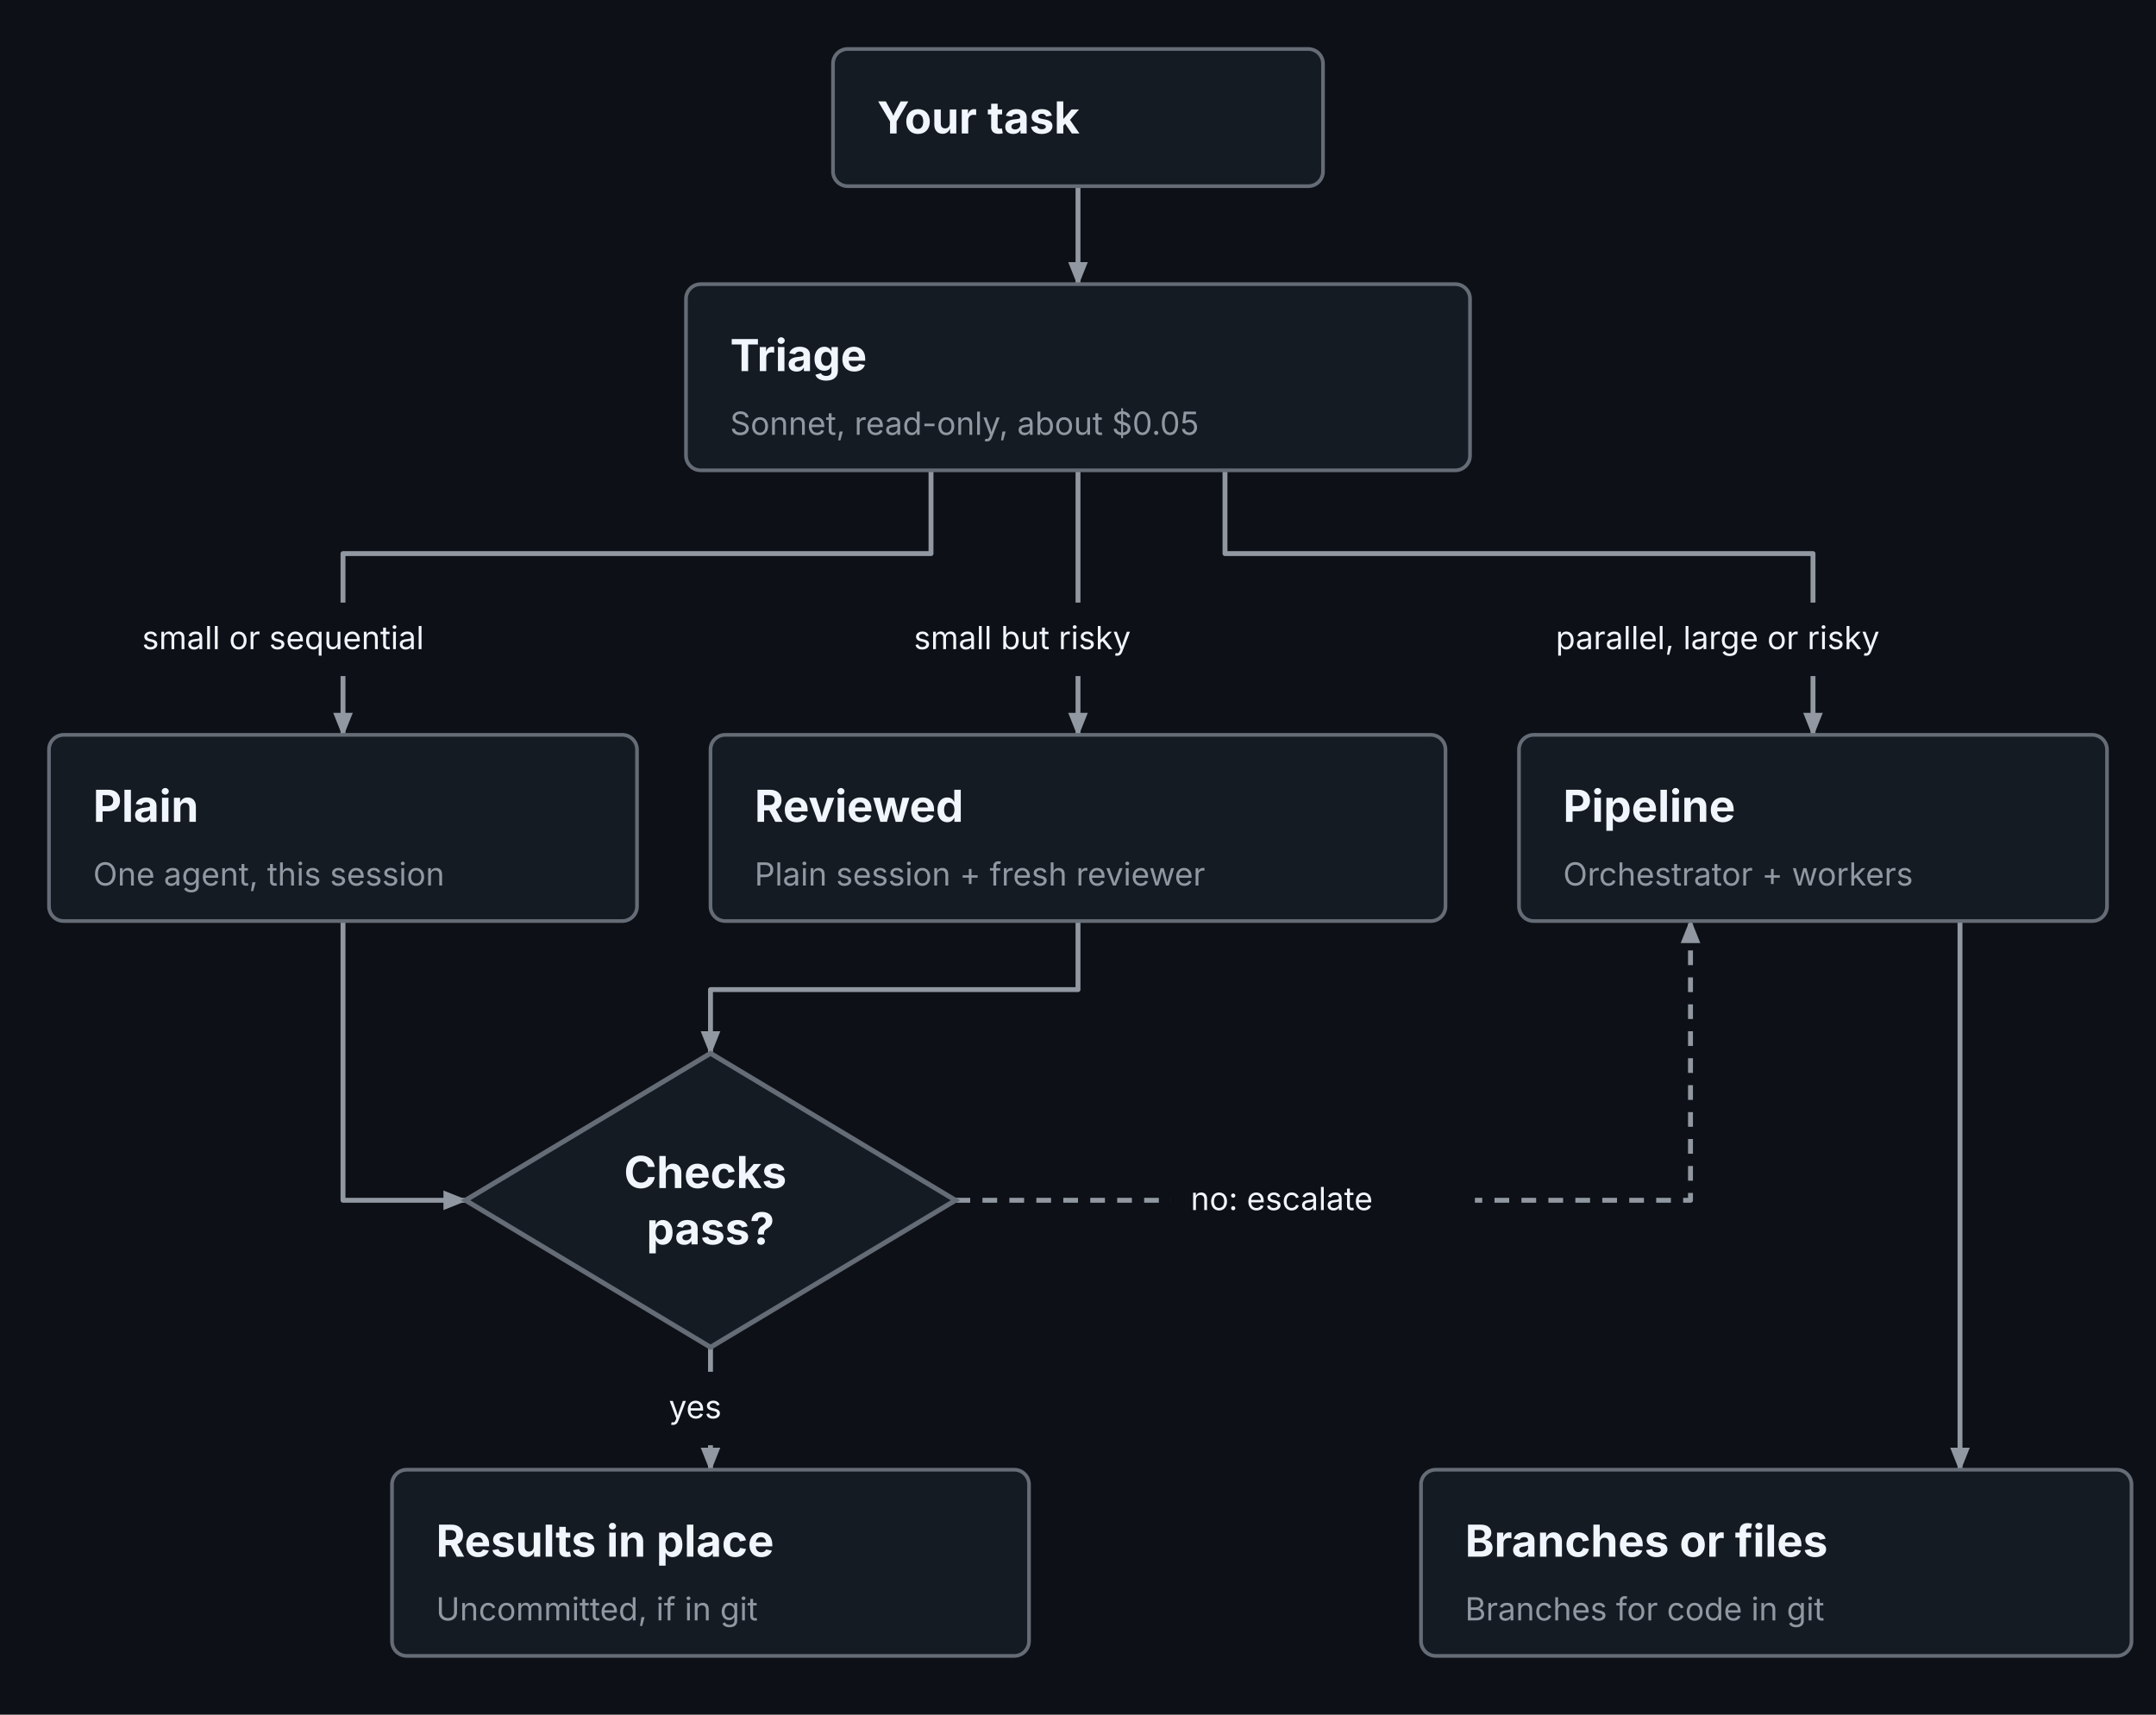
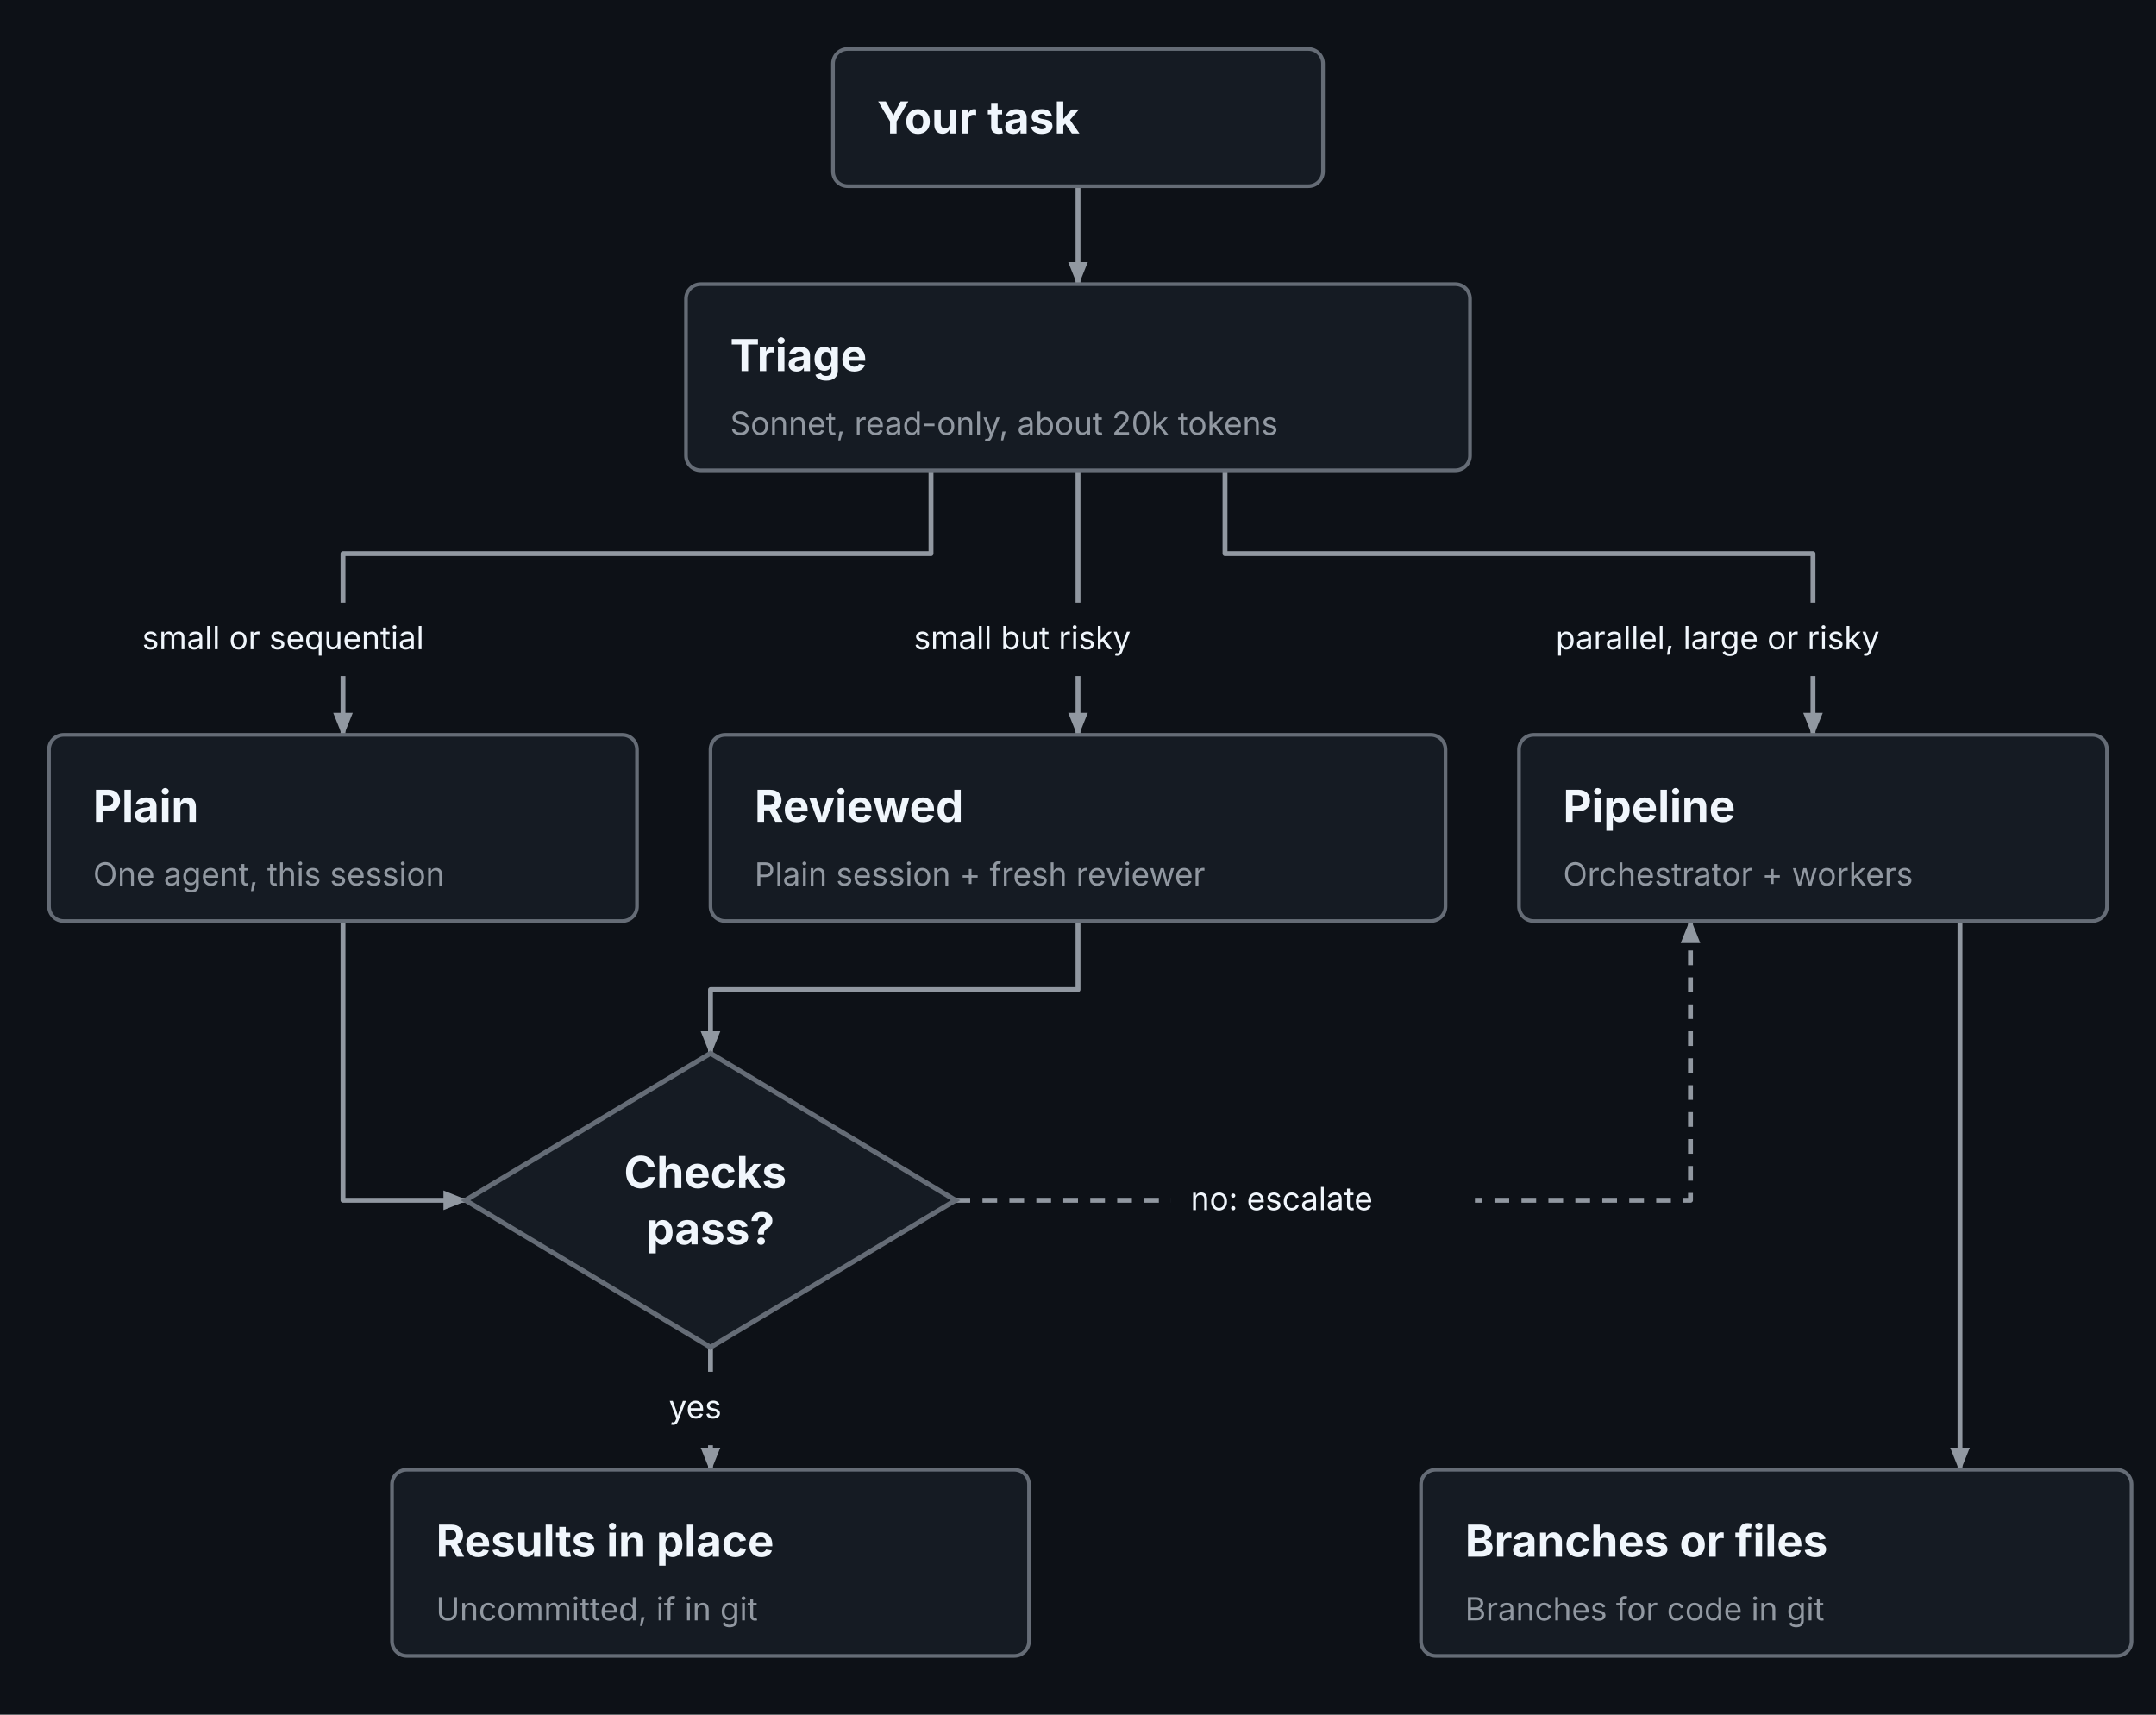
<svg xmlns="http://www.w3.org/2000/svg" viewBox="0 0 880 700" width="880" height="700" role="img" aria-labelledby="dc-d91ec32249-title dc-d91ec32249-desc" font-family="system-ui, -apple-system, Segoe UI, sans-serif">
  <defs>
    <marker id="dc-d91ec32249-arrow" markerWidth="10" markerHeight="8" refX="9" refY="4" orient="auto" markerUnits="userSpaceOnUse">
      <path d="M0 0 L10 4 L0 8 Z" fill="#9198a1" />
    </marker>
  </defs>
  <rect width="880" height="700" fill="#0d1117" aria-hidden="true" />
  <polyline data-edge="e-triage" points="440,76 440,116" fill="none" stroke="#9198a1" stroke-width="2" stroke-linejoin="round" marker-end="url(#dc-d91ec32249-arrow)" />
  <polyline data-edge="e-plain" points="380,192 380,226 140,226 140,300" fill="none" stroke="#9198a1" stroke-width="2" stroke-linejoin="round" marker-end="url(#dc-d91ec32249-arrow)" />
  <polyline data-edge="e-reviewed" points="440,192 440,300" fill="none" stroke="#9198a1" stroke-width="2" stroke-linejoin="round" marker-end="url(#dc-d91ec32249-arrow)" />
  <polyline data-edge="e-pipeline" points="500,192 500,226 740,226 740,300" fill="none" stroke="#9198a1" stroke-width="2" stroke-linejoin="round" marker-end="url(#dc-d91ec32249-arrow)" />
  <polyline data-edge="e-plain-checks" points="140,376 140,490 190,490" fill="none" stroke="#9198a1" stroke-width="2" stroke-linejoin="round" marker-end="url(#dc-d91ec32249-arrow)" />
  <polyline data-edge="e-reviewed-checks" points="440,376 440,404 290,404 290,430" fill="none" stroke="#9198a1" stroke-width="2" stroke-linejoin="round" marker-end="url(#dc-d91ec32249-arrow)" />
  <polyline data-edge="e-yes" points="290,550 290,600" fill="none" stroke="#9198a1" stroke-width="2" stroke-linejoin="round" marker-end="url(#dc-d91ec32249-arrow)" />
  <polyline data-edge="e-escalate" points="390,490 690,490 690,376" fill="none" stroke="#9198a1" stroke-width="2" stroke-linejoin="round" marker-end="url(#dc-d91ec32249-arrow)" stroke-dasharray="6 5" />
  <polyline data-edge="e-branches" points="800,376 800,600" fill="none" stroke="#9198a1" stroke-width="2" stroke-linejoin="round" marker-end="url(#dc-d91ec32249-arrow)" />
  <g id="dc-d91ec32249-node-task" data-node="task" data-x="340" data-y="20" data-w="200" data-h="56">
    <rect x="340" y="20" width="200" height="56" rx="6" fill="#151b23" stroke="#656c76" stroke-width="1.5" />
    <text x="358" y="54.5" font-size="18" font-weight="650" fill="#f0f6fc" text-anchor="start" data-node-text="task">
      <tspan x="358" dy="0">Your task</tspan>
    </text>
  </g>
  <g id="dc-d91ec32249-node-triage" data-node="triage" data-x="280" data-y="116" data-w="320" data-h="76">
    <rect x="280" y="116" width="320" height="76" rx="6" fill="#151b23" stroke="#656c76" stroke-width="1.5" />
    <text x="298" y="151.5" font-size="18" font-weight="650" fill="#f0f6fc" text-anchor="start" data-node-text="triage">
      <tspan x="298" dy="0">Triage</tspan>
    </text>
    <text x="298" y="177.5" font-size="13" font-weight="400" fill="#9198a1" text-anchor="start" data-node-text="triage">
-       <tspan x="298" dy="0">Sonnet, read-only, about $0.05</tspan>
+       <tspan x="298" dy="0">Sonnet, read-only, about 20k tokens</tspan>
    </text>
  </g>
  <g id="dc-d91ec32249-node-plain" data-node="plain" data-x="20" data-y="300" data-w="240" data-h="76">
    <rect x="20" y="300" width="240" height="76" rx="6" fill="#151b23" stroke="#656c76" stroke-width="1.5" />
    <text x="38" y="335.5" font-size="18" font-weight="650" fill="#f0f6fc" text-anchor="start" data-node-text="plain">
      <tspan x="38" dy="0">Plain</tspan>
    </text>
    <text x="38" y="361.5" font-size="13" font-weight="400" fill="#9198a1" text-anchor="start" data-node-text="plain">
      <tspan x="38" dy="0">One agent, this session</tspan>
    </text>
  </g>
  <g id="dc-d91ec32249-node-reviewed" data-node="reviewed" data-x="290" data-y="300" data-w="300" data-h="76">
    <rect x="290" y="300" width="300" height="76" rx="6" fill="#151b23" stroke="#656c76" stroke-width="1.5" />
    <text x="308" y="335.5" font-size="18" font-weight="650" fill="#f0f6fc" text-anchor="start" data-node-text="reviewed">
      <tspan x="308" dy="0">Reviewed</tspan>
    </text>
    <text x="308" y="361.5" font-size="13" font-weight="400" fill="#9198a1" text-anchor="start" data-node-text="reviewed">
      <tspan x="308" dy="0">Plain session + fresh reviewer</tspan>
    </text>
  </g>
  <g id="dc-d91ec32249-node-pipeline" data-node="pipeline" data-x="620" data-y="300" data-w="240" data-h="76">
    <rect x="620" y="300" width="240" height="76" rx="6" fill="#151b23" stroke="#656c76" stroke-width="1.5" />
    <text x="638" y="335.5" font-size="18" font-weight="650" fill="#f0f6fc" text-anchor="start" data-node-text="pipeline">
      <tspan x="638" dy="0">Pipeline</tspan>
    </text>
    <text x="638" y="361.5" font-size="13" font-weight="400" fill="#9198a1" text-anchor="start" data-node-text="pipeline">
      <tspan x="638" dy="0">Orchestrator + workers</tspan>
    </text>
  </g>
  <g id="dc-d91ec32249-node-checks" data-node="checks" data-x="190" data-y="430" data-w="200" data-h="120">
    <polygon points="290.0,430 390,490.0 290.0,550 190,490.0" fill="#151b23" stroke="#656c76" stroke-width="2" />
    <text x="290.0" y="485.0" font-size="18" font-weight="650" fill="#f0f6fc" text-anchor="middle" data-node-text="checks">
      <tspan x="290.0" dy="0">Checks</tspan>
      <tspan x="290.0" dy="23">pass?</tspan>
    </text>
  </g>
  <g id="dc-d91ec32249-node-working" data-node="working" data-x="160" data-y="600" data-w="260" data-h="76">
    <rect x="160" y="600" width="260" height="76" rx="6" fill="#151b23" stroke="#656c76" stroke-width="1.5" />
    <text x="178" y="635.5" font-size="18" font-weight="650" fill="#f0f6fc" text-anchor="start" data-node-text="working">
      <tspan x="178" dy="0">Results in place</tspan>
    </text>
    <text x="178" y="661.5" font-size="13" font-weight="400" fill="#9198a1" text-anchor="start" data-node-text="working">
      <tspan x="178" dy="0">Uncommitted, if in git</tspan>
    </text>
  </g>
  <g id="dc-d91ec32249-node-branches" data-node="branches" data-x="580" data-y="600" data-w="290" data-h="76">
    <rect x="580" y="600" width="290" height="76" rx="6" fill="#151b23" stroke="#656c76" stroke-width="1.5" />
    <text x="598" y="635.5" font-size="18" font-weight="650" fill="#f0f6fc" text-anchor="start" data-node-text="branches">
      <tspan x="598" dy="0">Branches or files</tspan>
    </text>
    <text x="598" y="661.5" font-size="13" font-weight="400" fill="#9198a1" text-anchor="start" data-node-text="branches">
      <tspan x="598" dy="0">Branches for code in git</tspan>
    </text>
  </g>
  <g data-label="e-plain" data-x="50" data-y="246" data-w="180" data-h="30">
    <rect x="50" y="246" width="180" height="30" rx="4" fill="#0d1117" />
    <text x="58" y="265" font-size="13" font-weight="400" fill="#f0f6fc" text-anchor="start">
      <tspan x="58" dy="0">small or sequential</tspan>
    </text>
  </g>
  <g data-label="e-reviewed" data-x="365" data-y="246" data-w="150" data-h="30">
    <rect x="365" y="246" width="150" height="30" rx="4" fill="#0d1117" />
    <text x="373" y="265" font-size="13" font-weight="400" fill="#f0f6fc" text-anchor="start">
      <tspan x="373" dy="0">small but risky</tspan>
    </text>
  </g>
  <g data-label="e-pipeline" data-x="627" data-y="246" data-w="226" data-h="30">
    <rect x="627" y="246" width="226" height="30" rx="4" fill="#0d1117" />
    <text x="635" y="265" font-size="13" font-weight="400" fill="#f0f6fc" text-anchor="start">
      <tspan x="635" dy="0">parallel, large or risky</tspan>
    </text>
  </g>
  <g data-label="e-yes" data-x="265" data-y="560" data-w="50" data-h="30">
    <rect x="265" y="560" width="50" height="30" rx="4" fill="#0d1117" />
    <text x="273" y="579" font-size="13" font-weight="400" fill="#f0f6fc" text-anchor="start">
      <tspan x="273" dy="0">yes</tspan>
    </text>
  </g>
  <g data-label="e-escalate" data-x="478" data-y="475" data-w="124" data-h="30">
    <rect x="478" y="475" width="124" height="30" rx="4" fill="#0d1117" />
    <text x="486" y="494" font-size="13" font-weight="400" fill="#f0f6fc" text-anchor="start">
      <tspan x="486" dy="0">no: escalate</tspan>
    </text>
  </g>
</svg>
